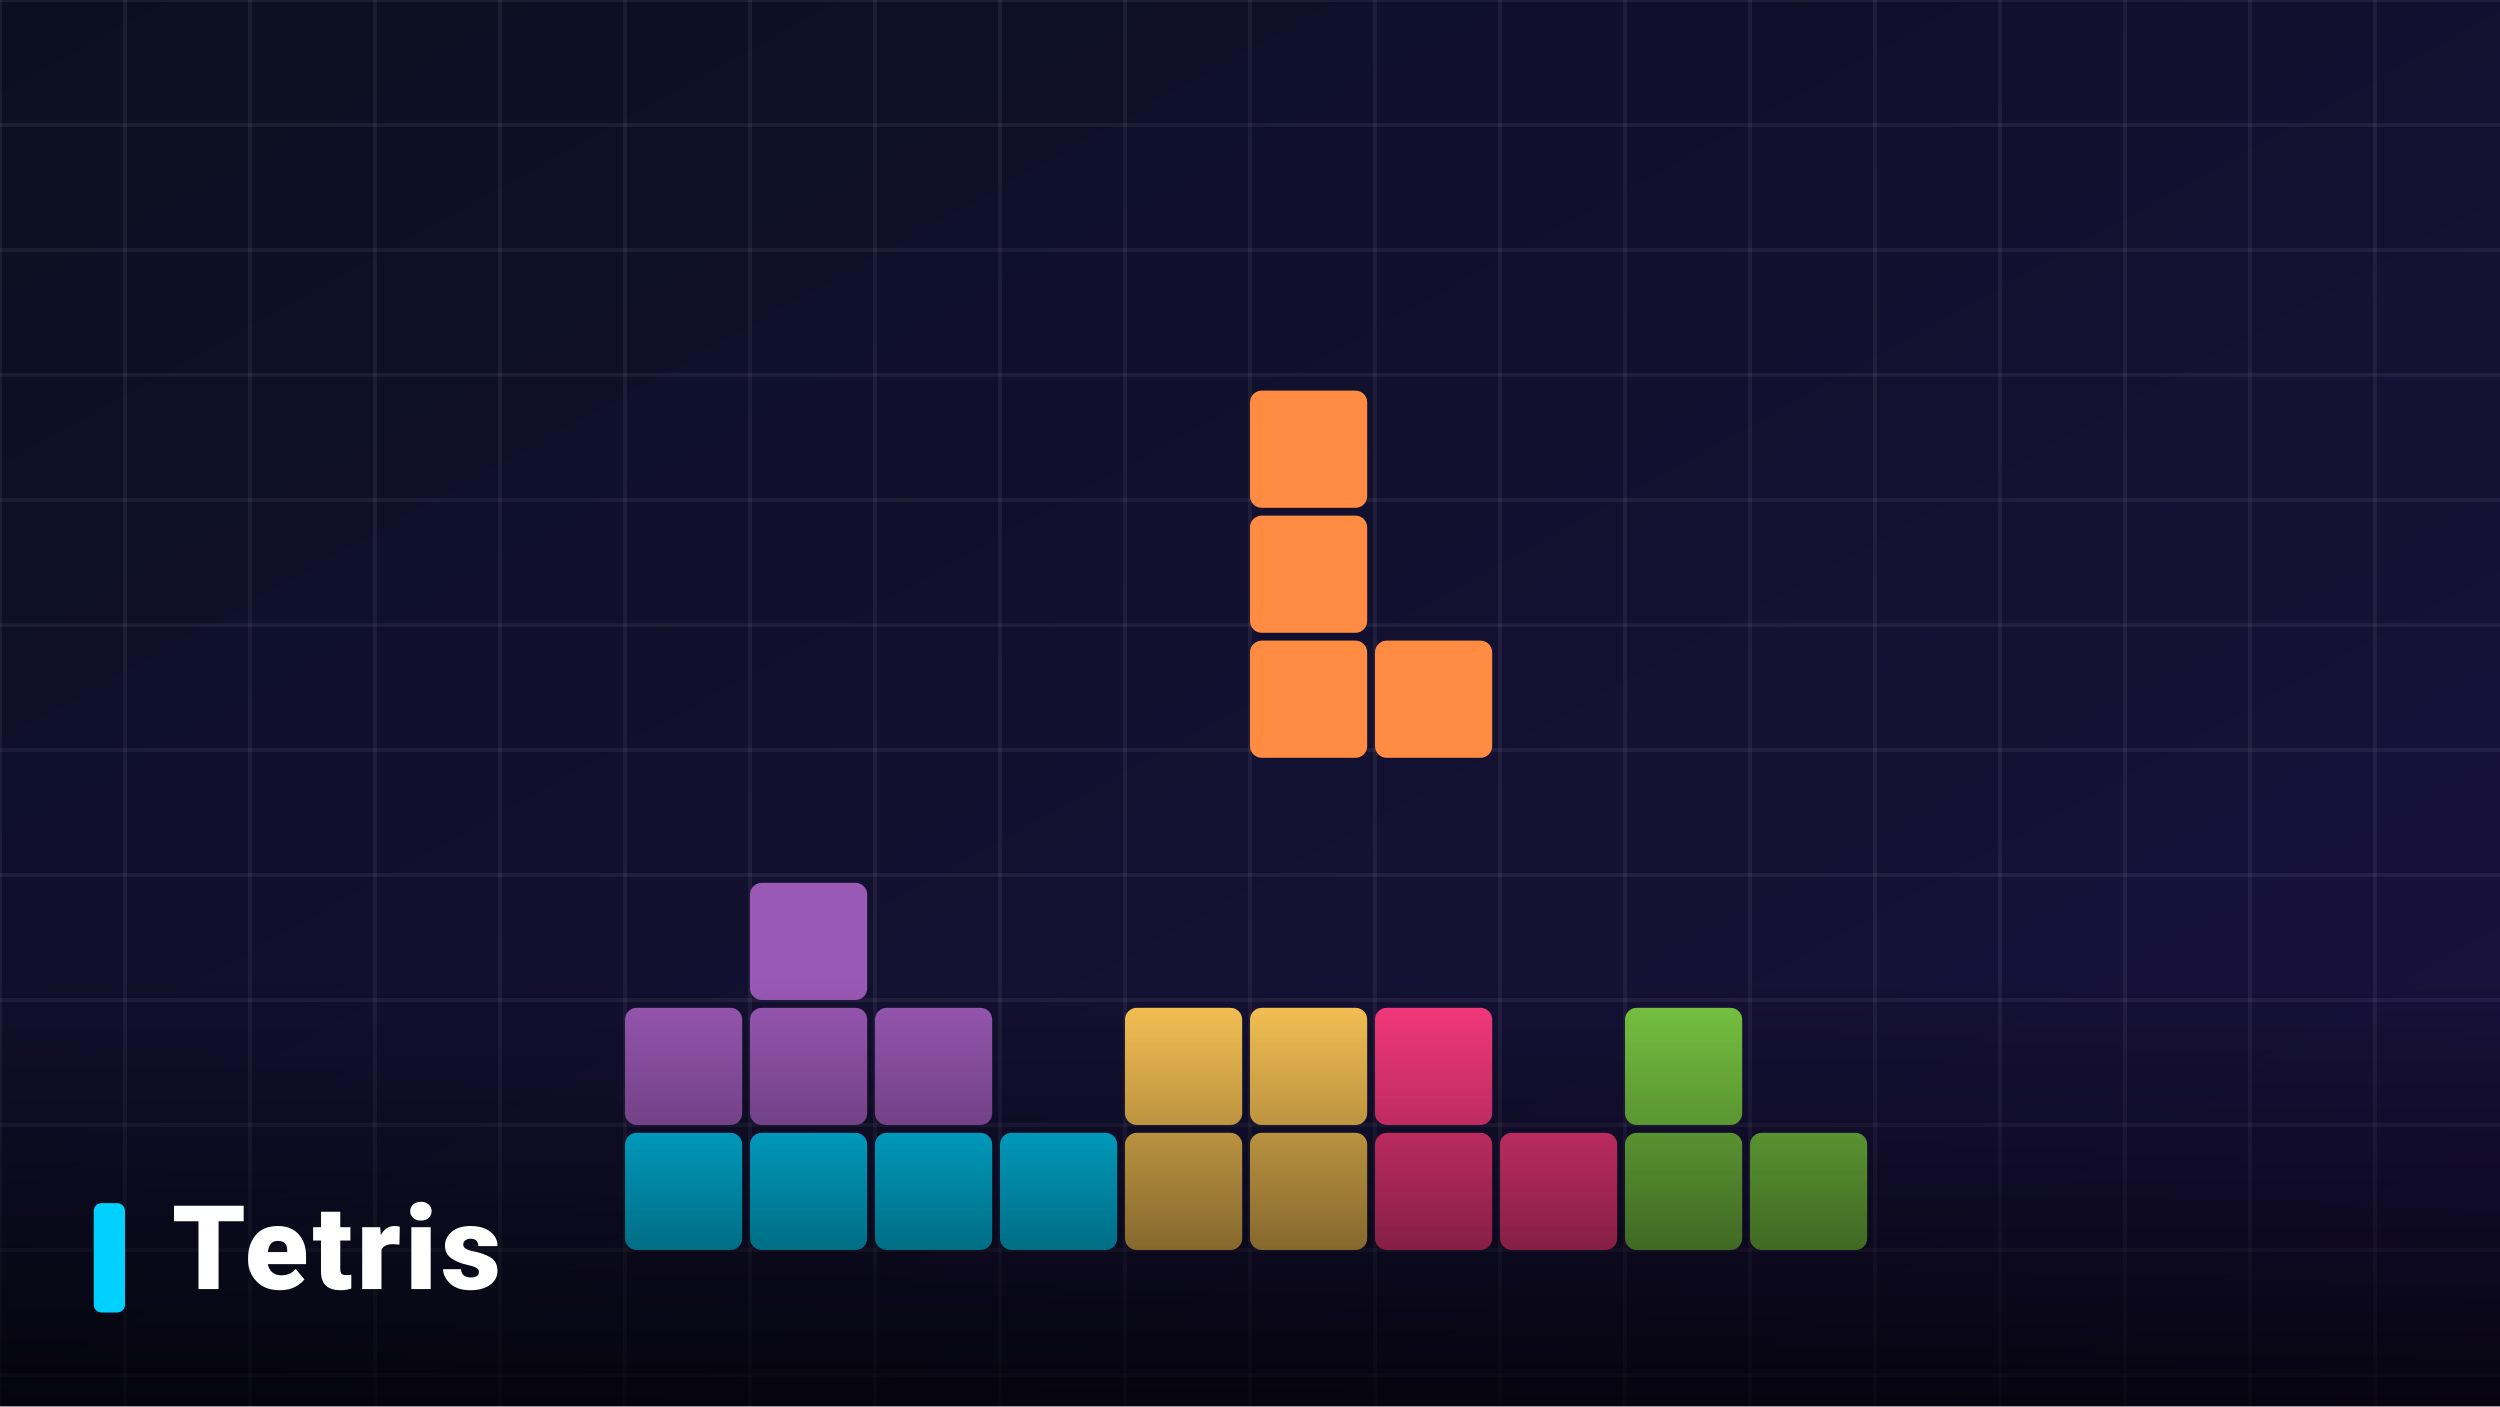
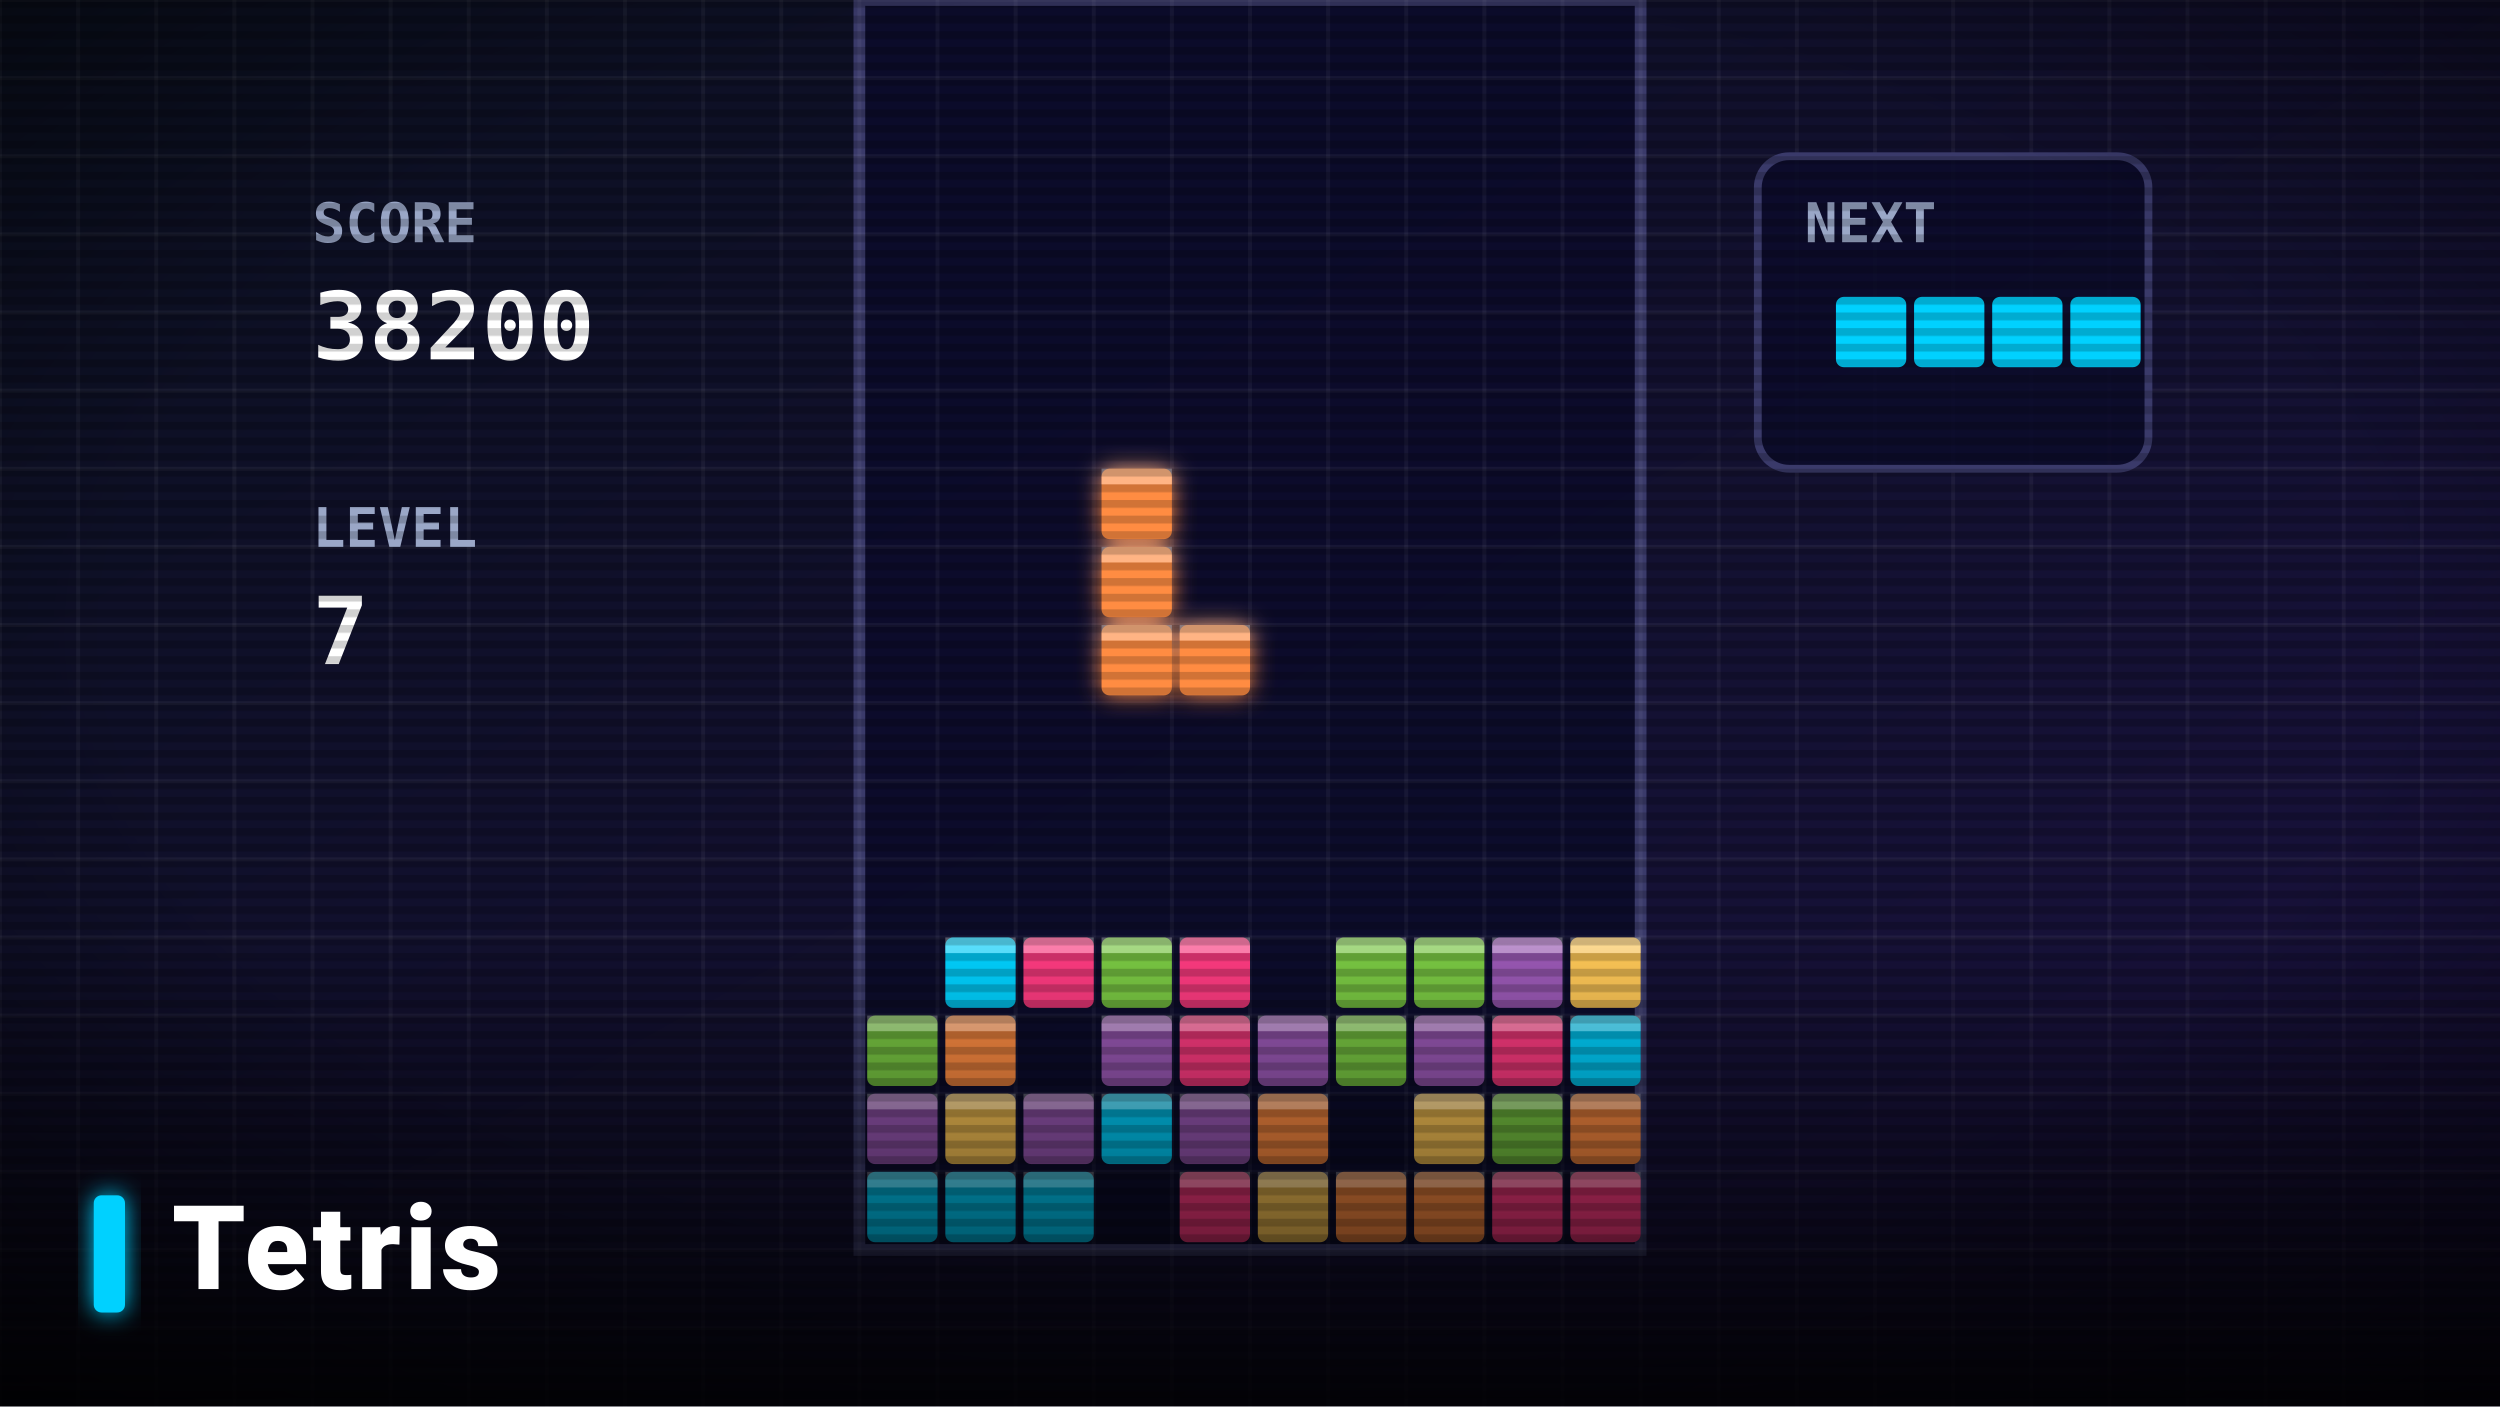
<svg xmlns="http://www.w3.org/2000/svg" viewBox="0 0 640 360" width="640" height="360" role="img" aria-label="Tetris">
  <defs>
    <linearGradient id="bg" x1="0" y1="0" x2="1" y2="1">
      <stop offset="0" stop-color="#0b1020" />
      <stop offset="1" stop-color="#1a1140" />
    </linearGradient>
    <linearGradient id="fade" x1="0" y1="0" x2="0" y2="1">
      <stop offset="0" stop-color="#000" stop-opacity="0" />
-       <stop offset="1" stop-color="#000" stop-opacity=".75" />
+       <stop offset="1" stop-color="#000" stop-opacity=".85" />
    </linearGradient>
+     <radialGradient id="vig" cx=".5" cy=".45" r=".75">
+       <stop offset=".6" stop-color="#000" stop-opacity="0" />
+       <stop offset="1" stop-color="#000" stop-opacity=".55" />
+     </radialGradient>
+     <pattern id="scan" width="4" height="4" patternUnits="userSpaceOnUse">
+       <rect width="4" height="2" fill="#000" />
+     </pattern>
+     <filter id="glow" x="-50%" y="-50%" width="200%" height="200%">
+       <feGaussianBlur stdDeviation="3" result="b" />
+       <feMerge>
+         <feMergeNode in="b" />
+         <feMergeNode in="SourceGraphic" />
+       </feMerge>
+     </filter>
+     <filter id="soft" x="-50%" y="-50%" width="200%" height="200%">
+       <feGaussianBlur stdDeviation="18" />
+     </filter>
+     <filter id="shadow" x="-20%" y="-20%" width="140%" height="140%">
+       <feDropShadow dx="0" dy="6" stdDeviation="5" flood-color="#000" flood-opacity=".5" />
+     </filter>
  </defs>
  <rect width="640" height="360" fill="url(#bg)" />
-   <line x1="0" y1="0" x2="0" y2="360" stroke="#fff" stroke-width="1" stroke-linecap="round" opacity="0.06" />
-   <line x1="32" y1="0" x2="32" y2="360" stroke="#fff" stroke-width="1" stroke-linecap="round" opacity="0.06" />
-   <line x1="64" y1="0" x2="64" y2="360" stroke="#fff" stroke-width="1" stroke-linecap="round" opacity="0.06" />
-   <line x1="96" y1="0" x2="96" y2="360" stroke="#fff" stroke-width="1" stroke-linecap="round" opacity="0.06" />
-   <line x1="128" y1="0" x2="128" y2="360" stroke="#fff" stroke-width="1" stroke-linecap="round" opacity="0.06" />
-   <line x1="160" y1="0" x2="160" y2="360" stroke="#fff" stroke-width="1" stroke-linecap="round" opacity="0.06" />
-   <line x1="192" y1="0" x2="192" y2="360" stroke="#fff" stroke-width="1" stroke-linecap="round" opacity="0.06" />
-   <line x1="224" y1="0" x2="224" y2="360" stroke="#fff" stroke-width="1" stroke-linecap="round" opacity="0.06" />
-   <line x1="256" y1="0" x2="256" y2="360" stroke="#fff" stroke-width="1" stroke-linecap="round" opacity="0.06" />
-   <line x1="288" y1="0" x2="288" y2="360" stroke="#fff" stroke-width="1" stroke-linecap="round" opacity="0.06" />
-   <line x1="320" y1="0" x2="320" y2="360" stroke="#fff" stroke-width="1" stroke-linecap="round" opacity="0.06" />
-   <line x1="352" y1="0" x2="352" y2="360" stroke="#fff" stroke-width="1" stroke-linecap="round" opacity="0.06" />
-   <line x1="384" y1="0" x2="384" y2="360" stroke="#fff" stroke-width="1" stroke-linecap="round" opacity="0.06" />
-   <line x1="416" y1="0" x2="416" y2="360" stroke="#fff" stroke-width="1" stroke-linecap="round" opacity="0.06" />
-   <line x1="448" y1="0" x2="448" y2="360" stroke="#fff" stroke-width="1" stroke-linecap="round" opacity="0.06" />
-   <line x1="480" y1="0" x2="480" y2="360" stroke="#fff" stroke-width="1" stroke-linecap="round" opacity="0.06" />
-   <line x1="512" y1="0" x2="512" y2="360" stroke="#fff" stroke-width="1" stroke-linecap="round" opacity="0.06" />
-   <line x1="544" y1="0" x2="544" y2="360" stroke="#fff" stroke-width="1" stroke-linecap="round" opacity="0.06" />
-   <line x1="576" y1="0" x2="576" y2="360" stroke="#fff" stroke-width="1" stroke-linecap="round" opacity="0.06" />
-   <line x1="608" y1="0" x2="608" y2="360" stroke="#fff" stroke-width="1" stroke-linecap="round" opacity="0.06" />
-   <line x1="0" y1="0" x2="640" y2="0" stroke="#fff" stroke-width="1" stroke-linecap="round" opacity="0.06" />
-   <line x1="0" y1="32" x2="640" y2="32" stroke="#fff" stroke-width="1" stroke-linecap="round" opacity="0.06" />
-   <line x1="0" y1="64" x2="640" y2="64" stroke="#fff" stroke-width="1" stroke-linecap="round" opacity="0.06" />
-   <line x1="0" y1="96" x2="640" y2="96" stroke="#fff" stroke-width="1" stroke-linecap="round" opacity="0.06" />
-   <line x1="0" y1="128" x2="640" y2="128" stroke="#fff" stroke-width="1" stroke-linecap="round" opacity="0.06" />
-   <line x1="0" y1="160" x2="640" y2="160" stroke="#fff" stroke-width="1" stroke-linecap="round" opacity="0.06" />
-   <line x1="0" y1="192" x2="640" y2="192" stroke="#fff" stroke-width="1" stroke-linecap="round" opacity="0.06" />
-   <line x1="0" y1="224" x2="640" y2="224" stroke="#fff" stroke-width="1" stroke-linecap="round" opacity="0.06" />
-   <line x1="0" y1="256" x2="640" y2="256" stroke="#fff" stroke-width="1" stroke-linecap="round" opacity="0.06" />
-   <line x1="0" y1="288" x2="640" y2="288" stroke="#fff" stroke-width="1" stroke-linecap="round" opacity="0.06" />
-   <line x1="0" y1="320" x2="640" y2="320" stroke="#fff" stroke-width="1" stroke-linecap="round" opacity="0.06" />
-   <line x1="0" y1="352" x2="640" y2="352" stroke="#fff" stroke-width="1" stroke-linecap="round" opacity="0.06" />
-   <rect x="160" y="290" width="30" height="30" fill="#00d1ff" rx="3" opacity="1" />
-   <rect x="192" y="290" width="30" height="30" fill="#00d1ff" rx="3" opacity="1" />
-   <rect x="224" y="290" width="30" height="30" fill="#00d1ff" rx="3" opacity="1" />
-   <rect x="256" y="290" width="30" height="30" fill="#00d1ff" rx="3" opacity="1" />
-   <rect x="288" y="290" width="30" height="30" fill="#ffc857" rx="3" opacity="1" />
-   <rect x="320" y="290" width="30" height="30" fill="#ffc857" rx="3" opacity="1" />
-   <rect x="352" y="290" width="30" height="30" fill="#ff3b81" rx="3" opacity="1" />
-   <rect x="384" y="290" width="30" height="30" fill="#ff3b81" rx="3" opacity="1" />
-   <rect x="416" y="290" width="30" height="30" fill="#7ac943" rx="3" opacity="1" />
-   <rect x="448" y="290" width="30" height="30" fill="#7ac943" rx="3" opacity="1" />
-   <rect x="288" y="258" width="30" height="30" fill="#ffc857" rx="3" opacity="1" />
-   <rect x="320" y="258" width="30" height="30" fill="#ffc857" rx="3" opacity="1" />
-   <rect x="352" y="258" width="30" height="30" fill="#ff3b81" rx="3" opacity="1" />
-   <rect x="416" y="258" width="30" height="30" fill="#7ac943" rx="3" opacity="1" />
-   <rect x="160" y="258" width="30" height="30" fill="#9b59b6" rx="3" opacity="1" />
-   <rect x="192" y="258" width="30" height="30" fill="#9b59b6" rx="3" opacity="1" />
-   <rect x="224" y="258" width="30" height="30" fill="#9b59b6" rx="3" opacity="1" />
-   <rect x="192" y="226" width="30" height="30" fill="#9b59b6" rx="3" opacity="1" />
-   <rect x="320" y="100" width="30" height="30" fill="#ff8c42" rx="3" opacity="1" />
-   <rect x="320" y="132" width="30" height="30" fill="#ff8c42" rx="3" opacity="1" />
-   <rect x="320" y="164" width="30" height="30" fill="#ff8c42" rx="3" opacity="1" />
-   <rect x="352" y="164" width="30" height="30" fill="#ff8c42" rx="3" opacity="1" />
-   <rect x="0" y="250" width="640" height="110" fill="url(#fade)" />
-   <rect x="24" y="308" width="8" height="28" fill="#00d1ff" rx="2" />
+   <rect x="220" y="0" width="200" height="320" fill="#0a0a2a" rx="0" opacity="0.85" />
+   <rect x="220" y="0" width="200" height="320" fill="none" rx="0" opacity="1" stroke="#3a3a6a" stroke-width="3" />
+   <line x1="0" y1="0" x2="0" y2="360" stroke="#fff" stroke-width="1" stroke-linecap="round" opacity="0.05" />
+   <line x1="20" y1="0" x2="20" y2="360" stroke="#fff" stroke-width="1" stroke-linecap="round" opacity="0.05" />
+   <line x1="40" y1="0" x2="40" y2="360" stroke="#fff" stroke-width="1" stroke-linecap="round" opacity="0.05" />
+   <line x1="60" y1="0" x2="60" y2="360" stroke="#fff" stroke-width="1" stroke-linecap="round" opacity="0.05" />
+   <line x1="80" y1="0" x2="80" y2="360" stroke="#fff" stroke-width="1" stroke-linecap="round" opacity="0.05" />
+   <line x1="100" y1="0" x2="100" y2="360" stroke="#fff" stroke-width="1" stroke-linecap="round" opacity="0.05" />
+   <line x1="120" y1="0" x2="120" y2="360" stroke="#fff" stroke-width="1" stroke-linecap="round" opacity="0.05" />
+   <line x1="140" y1="0" x2="140" y2="360" stroke="#fff" stroke-width="1" stroke-linecap="round" opacity="0.05" />
+   <line x1="160" y1="0" x2="160" y2="360" stroke="#fff" stroke-width="1" stroke-linecap="round" opacity="0.05" />
+   <line x1="180" y1="0" x2="180" y2="360" stroke="#fff" stroke-width="1" stroke-linecap="round" opacity="0.05" />
+   <line x1="200" y1="0" x2="200" y2="360" stroke="#fff" stroke-width="1" stroke-linecap="round" opacity="0.05" />
+   <line x1="220" y1="0" x2="220" y2="360" stroke="#fff" stroke-width="1" stroke-linecap="round" opacity="0.05" />
+   <line x1="240" y1="0" x2="240" y2="360" stroke="#fff" stroke-width="1" stroke-linecap="round" opacity="0.05" />
+   <line x1="260" y1="0" x2="260" y2="360" stroke="#fff" stroke-width="1" stroke-linecap="round" opacity="0.05" />
+   <line x1="280" y1="0" x2="280" y2="360" stroke="#fff" stroke-width="1" stroke-linecap="round" opacity="0.05" />
+   <line x1="300" y1="0" x2="300" y2="360" stroke="#fff" stroke-width="1" stroke-linecap="round" opacity="0.05" />
+   <line x1="320" y1="0" x2="320" y2="360" stroke="#fff" stroke-width="1" stroke-linecap="round" opacity="0.05" />
+   <line x1="340" y1="0" x2="340" y2="360" stroke="#fff" stroke-width="1" stroke-linecap="round" opacity="0.05" />
+   <line x1="360" y1="0" x2="360" y2="360" stroke="#fff" stroke-width="1" stroke-linecap="round" opacity="0.05" />
+   <line x1="380" y1="0" x2="380" y2="360" stroke="#fff" stroke-width="1" stroke-linecap="round" opacity="0.05" />
+   <line x1="400" y1="0" x2="400" y2="360" stroke="#fff" stroke-width="1" stroke-linecap="round" opacity="0.05" />
+   <line x1="420" y1="0" x2="420" y2="360" stroke="#fff" stroke-width="1" stroke-linecap="round" opacity="0.05" />
+   <line x1="440" y1="0" x2="440" y2="360" stroke="#fff" stroke-width="1" stroke-linecap="round" opacity="0.05" />
+   <line x1="460" y1="0" x2="460" y2="360" stroke="#fff" stroke-width="1" stroke-linecap="round" opacity="0.05" />
+   <line x1="480" y1="0" x2="480" y2="360" stroke="#fff" stroke-width="1" stroke-linecap="round" opacity="0.05" />
+   <line x1="500" y1="0" x2="500" y2="360" stroke="#fff" stroke-width="1" stroke-linecap="round" opacity="0.05" />
+   <line x1="520" y1="0" x2="520" y2="360" stroke="#fff" stroke-width="1" stroke-linecap="round" opacity="0.05" />
+   <line x1="540" y1="0" x2="540" y2="360" stroke="#fff" stroke-width="1" stroke-linecap="round" opacity="0.05" />
+   <line x1="560" y1="0" x2="560" y2="360" stroke="#fff" stroke-width="1" stroke-linecap="round" opacity="0.05" />
+   <line x1="580" y1="0" x2="580" y2="360" stroke="#fff" stroke-width="1" stroke-linecap="round" opacity="0.05" />
+   <line x1="600" y1="0" x2="600" y2="360" stroke="#fff" stroke-width="1" stroke-linecap="round" opacity="0.05" />
+   <line x1="620" y1="0" x2="620" y2="360" stroke="#fff" stroke-width="1" stroke-linecap="round" opacity="0.05" />
+   <line x1="0" y1="0" x2="640" y2="0" stroke="#fff" stroke-width="1" stroke-linecap="round" opacity="0.05" />
+   <line x1="0" y1="20" x2="640" y2="20" stroke="#fff" stroke-width="1" stroke-linecap="round" opacity="0.05" />
+   <line x1="0" y1="40" x2="640" y2="40" stroke="#fff" stroke-width="1" stroke-linecap="round" opacity="0.05" />
+   <line x1="0" y1="60" x2="640" y2="60" stroke="#fff" stroke-width="1" stroke-linecap="round" opacity="0.05" />
+   <line x1="0" y1="80" x2="640" y2="80" stroke="#fff" stroke-width="1" stroke-linecap="round" opacity="0.05" />
+   <line x1="0" y1="100" x2="640" y2="100" stroke="#fff" stroke-width="1" stroke-linecap="round" opacity="0.05" />
+   <line x1="0" y1="120" x2="640" y2="120" stroke="#fff" stroke-width="1" stroke-linecap="round" opacity="0.05" />
+   <line x1="0" y1="140" x2="640" y2="140" stroke="#fff" stroke-width="1" stroke-linecap="round" opacity="0.05" />
+   <line x1="0" y1="160" x2="640" y2="160" stroke="#fff" stroke-width="1" stroke-linecap="round" opacity="0.05" />
+   <line x1="0" y1="180" x2="640" y2="180" stroke="#fff" stroke-width="1" stroke-linecap="round" opacity="0.05" />
+   <line x1="0" y1="200" x2="640" y2="200" stroke="#fff" stroke-width="1" stroke-linecap="round" opacity="0.05" />
+   <line x1="0" y1="220" x2="640" y2="220" stroke="#fff" stroke-width="1" stroke-linecap="round" opacity="0.05" />
+   <line x1="0" y1="240" x2="640" y2="240" stroke="#fff" stroke-width="1" stroke-linecap="round" opacity="0.05" />
+   <line x1="0" y1="260" x2="640" y2="260" stroke="#fff" stroke-width="1" stroke-linecap="round" opacity="0.05" />
+   <line x1="0" y1="280" x2="640" y2="280" stroke="#fff" stroke-width="1" stroke-linecap="round" opacity="0.05" />
+   <line x1="0" y1="300" x2="640" y2="300" stroke="#fff" stroke-width="1" stroke-linecap="round" opacity="0.05" />
+   <line x1="0" y1="320" x2="640" y2="320" stroke="#fff" stroke-width="1" stroke-linecap="round" opacity="0.05" />
+   <line x1="0" y1="340" x2="640" y2="340" stroke="#fff" stroke-width="1" stroke-linecap="round" opacity="0.05" />
+   <rect x="222" y="300" width="18" height="18" fill="#00d1ff" rx="2" opacity="1" />
+   <rect x="222" y="300" width="18" height="4" fill="#fff" rx="0" opacity="0.35" />
+   <rect x="242" y="300" width="18" height="18" fill="#00d1ff" rx="2" opacity="1" />
+   <rect x="242" y="300" width="18" height="4" fill="#fff" rx="0" opacity="0.35" />
+   <rect x="262" y="300" width="18" height="18" fill="#00d1ff" rx="2" opacity="1" />
+   <rect x="262" y="300" width="18" height="4" fill="#fff" rx="0" opacity="0.35" />
+   <rect x="302" y="300" width="18" height="18" fill="#ff3b81" rx="2" opacity="1" />
+   <rect x="302" y="300" width="18" height="4" fill="#fff" rx="0" opacity="0.35" />
+   <rect x="322" y="300" width="18" height="18" fill="#ffc857" rx="2" opacity="1" />
+   <rect x="322" y="300" width="18" height="4" fill="#fff" rx="0" opacity="0.35" />
+   <rect x="342" y="300" width="18" height="18" fill="#ff8c42" rx="2" opacity="1" />
+   <rect x="342" y="300" width="18" height="4" fill="#fff" rx="0" opacity="0.35" />
+   <rect x="362" y="300" width="18" height="18" fill="#ff8c42" rx="2" opacity="1" />
+   <rect x="362" y="300" width="18" height="4" fill="#fff" rx="0" opacity="0.35" />
+   <rect x="382" y="300" width="18" height="18" fill="#ff3b81" rx="2" opacity="1" />
+   <rect x="382" y="300" width="18" height="4" fill="#fff" rx="0" opacity="0.35" />
+   <rect x="402" y="300" width="18" height="18" fill="#ff3b81" rx="2" opacity="1" />
+   <rect x="402" y="300" width="18" height="4" fill="#fff" rx="0" opacity="0.35" />
+   <rect x="222" y="280" width="18" height="18" fill="#9b59b6" rx="2" opacity="1" />
+   <rect x="222" y="280" width="18" height="4" fill="#fff" rx="0" opacity="0.35" />
+   <rect x="242" y="280" width="18" height="18" fill="#ffc857" rx="2" opacity="1" />
+   <rect x="242" y="280" width="18" height="4" fill="#fff" rx="0" opacity="0.35" />
+   <rect x="262" y="280" width="18" height="18" fill="#9b59b6" rx="2" opacity="1" />
+   <rect x="262" y="280" width="18" height="4" fill="#fff" rx="0" opacity="0.35" />
+   <rect x="282" y="280" width="18" height="18" fill="#00d1ff" rx="2" opacity="1" />
+   <rect x="282" y="280" width="18" height="4" fill="#fff" rx="0" opacity="0.35" />
+   <rect x="302" y="280" width="18" height="18" fill="#9b59b6" rx="2" opacity="1" />
+   <rect x="302" y="280" width="18" height="4" fill="#fff" rx="0" opacity="0.35" />
+   <rect x="322" y="280" width="18" height="18" fill="#ff8c42" rx="2" opacity="1" />
+   <rect x="322" y="280" width="18" height="4" fill="#fff" rx="0" opacity="0.35" />
+   <rect x="362" y="280" width="18" height="18" fill="#ffc857" rx="2" opacity="1" />
+   <rect x="362" y="280" width="18" height="4" fill="#fff" rx="0" opacity="0.35" />
+   <rect x="382" y="280" width="18" height="18" fill="#7ac943" rx="2" opacity="1" />
+   <rect x="382" y="280" width="18" height="4" fill="#fff" rx="0" opacity="0.35" />
+   <rect x="402" y="280" width="18" height="18" fill="#ff8c42" rx="2" opacity="1" />
+   <rect x="402" y="280" width="18" height="4" fill="#fff" rx="0" opacity="0.35" />
+   <rect x="222" y="260" width="18" height="18" fill="#7ac943" rx="2" opacity="1" />
+   <rect x="222" y="260" width="18" height="4" fill="#fff" rx="0" opacity="0.35" />
+   <rect x="242" y="260" width="18" height="18" fill="#ff8c42" rx="2" opacity="1" />
+   <rect x="242" y="260" width="18" height="4" fill="#fff" rx="0" opacity="0.35" />
+   <rect x="282" y="260" width="18" height="18" fill="#9b59b6" rx="2" opacity="1" />
+   <rect x="282" y="260" width="18" height="4" fill="#fff" rx="0" opacity="0.35" />
+   <rect x="302" y="260" width="18" height="18" fill="#ff3b81" rx="2" opacity="1" />
+   <rect x="302" y="260" width="18" height="4" fill="#fff" rx="0" opacity="0.35" />
+   <rect x="322" y="260" width="18" height="18" fill="#9b59b6" rx="2" opacity="1" />
+   <rect x="322" y="260" width="18" height="4" fill="#fff" rx="0" opacity="0.35" />
+   <rect x="342" y="260" width="18" height="18" fill="#7ac943" rx="2" opacity="1" />
+   <rect x="342" y="260" width="18" height="4" fill="#fff" rx="0" opacity="0.35" />
+   <rect x="362" y="260" width="18" height="18" fill="#9b59b6" rx="2" opacity="1" />
+   <rect x="362" y="260" width="18" height="4" fill="#fff" rx="0" opacity="0.35" />
+   <rect x="382" y="260" width="18" height="18" fill="#ff3b81" rx="2" opacity="1" />
+   <rect x="382" y="260" width="18" height="4" fill="#fff" rx="0" opacity="0.35" />
+   <rect x="402" y="260" width="18" height="18" fill="#00d1ff" rx="2" opacity="1" />
+   <rect x="402" y="260" width="18" height="4" fill="#fff" rx="0" opacity="0.35" />
+   <rect x="242" y="240" width="18" height="18" fill="#00d1ff" rx="2" opacity="1" />
+   <rect x="242" y="240" width="18" height="4" fill="#fff" rx="0" opacity="0.35" />
+   <rect x="262" y="240" width="18" height="18" fill="#ff3b81" rx="2" opacity="1" />
+   <rect x="262" y="240" width="18" height="4" fill="#fff" rx="0" opacity="0.35" />
+   <rect x="282" y="240" width="18" height="18" fill="#7ac943" rx="2" opacity="1" />
+   <rect x="282" y="240" width="18" height="4" fill="#fff" rx="0" opacity="0.35" />
+   <rect x="302" y="240" width="18" height="18" fill="#ff3b81" rx="2" opacity="1" />
+   <rect x="302" y="240" width="18" height="4" fill="#fff" rx="0" opacity="0.35" />
+   <rect x="342" y="240" width="18" height="18" fill="#7ac943" rx="2" opacity="1" />
+   <rect x="342" y="240" width="18" height="4" fill="#fff" rx="0" opacity="0.35" />
+   <rect x="362" y="240" width="18" height="18" fill="#7ac943" rx="2" opacity="1" />
+   <rect x="362" y="240" width="18" height="4" fill="#fff" rx="0" opacity="0.35" />
+   <rect x="382" y="240" width="18" height="18" fill="#9b59b6" rx="2" opacity="1" />
+   <rect x="382" y="240" width="18" height="4" fill="#fff" rx="0" opacity="0.35" />
+   <rect x="402" y="240" width="18" height="18" fill="#ffc857" rx="2" opacity="1" />
+   <rect x="402" y="240" width="18" height="4" fill="#fff" rx="0" opacity="0.35" />
+   <g filter="url(#glow)">
+     <rect x="282" y="120" width="18" height="18" fill="#ff8c42" rx="2" opacity="1" />
+     <rect x="282" y="120" width="18" height="4" fill="#fff" rx="0" opacity="0.35" />
+     <rect x="282" y="140" width="18" height="18" fill="#ff8c42" rx="2" opacity="1" />
+     <rect x="282" y="140" width="18" height="4" fill="#fff" rx="0" opacity="0.35" />
+     <rect x="282" y="160" width="18" height="18" fill="#ff8c42" rx="2" opacity="1" />
+     <rect x="282" y="160" width="18" height="4" fill="#fff" rx="0" opacity="0.35" />
+     <rect x="302" y="160" width="18" height="18" fill="#ff8c42" rx="2" opacity="1" />
+     <rect x="302" y="160" width="18" height="4" fill="#fff" rx="0" opacity="0.35" />
+   </g>
+   <rect x="450" y="40" width="100" height="80" fill="#0a0a2a" rx="8" opacity="0.85" />
+   <rect x="450" y="40" width="100" height="80" fill="none" rx="8" opacity="1" stroke="#3a3a6a" stroke-width="2" />
+   <text x="462" y="62" font-family="monospace" font-weight="bold" font-size="14" fill="#9aa7c7" opacity="1">NEXT</text>
+   <rect x="470" y="76" width="18" height="18" fill="#00d1ff" rx="2" opacity="1" />
+   <rect x="490" y="76" width="18" height="18" fill="#00d1ff" rx="2" opacity="1" />
+   <rect x="510" y="76" width="18" height="18" fill="#00d1ff" rx="2" opacity="1" />
+   <rect x="530" y="76" width="18" height="18" fill="#00d1ff" rx="2" opacity="1" />
+   <text x="80" y="62" font-family="monospace" font-weight="bold" font-size="14" fill="#9aa7c7" opacity="1">SCORE</text>
+   <text x="80" y="92" font-family="monospace" font-weight="bold" font-size="24" fill="#fff" opacity="1">38200</text>
+   <text x="80" y="140" font-family="monospace" font-weight="bold" font-size="14" fill="#9aa7c7" opacity="1">LEVEL</text>
+   <text x="80" y="170" font-family="monospace" font-weight="bold" font-size="24" fill="#fff" opacity="1">7</text>
+   <rect width="640" height="360" fill="url(#scan)" opacity=".18" />
+   <rect width="640" height="360" fill="url(#vig)" />
+   <rect x="0" y="240" width="640" height="120" fill="url(#fade)" />
+   <rect x="24" y="306" width="8" height="30" fill="#00d1ff" rx="2" filter="url(#glow)" />
  <text x="44" y="330" font-family="ui-sans-serif,system-ui,Segoe UI,Roboto,Helvetica,Arial" font-size="30" font-weight="800" fill="#fff" letter-spacing="1">Tetris</text>
</svg>
